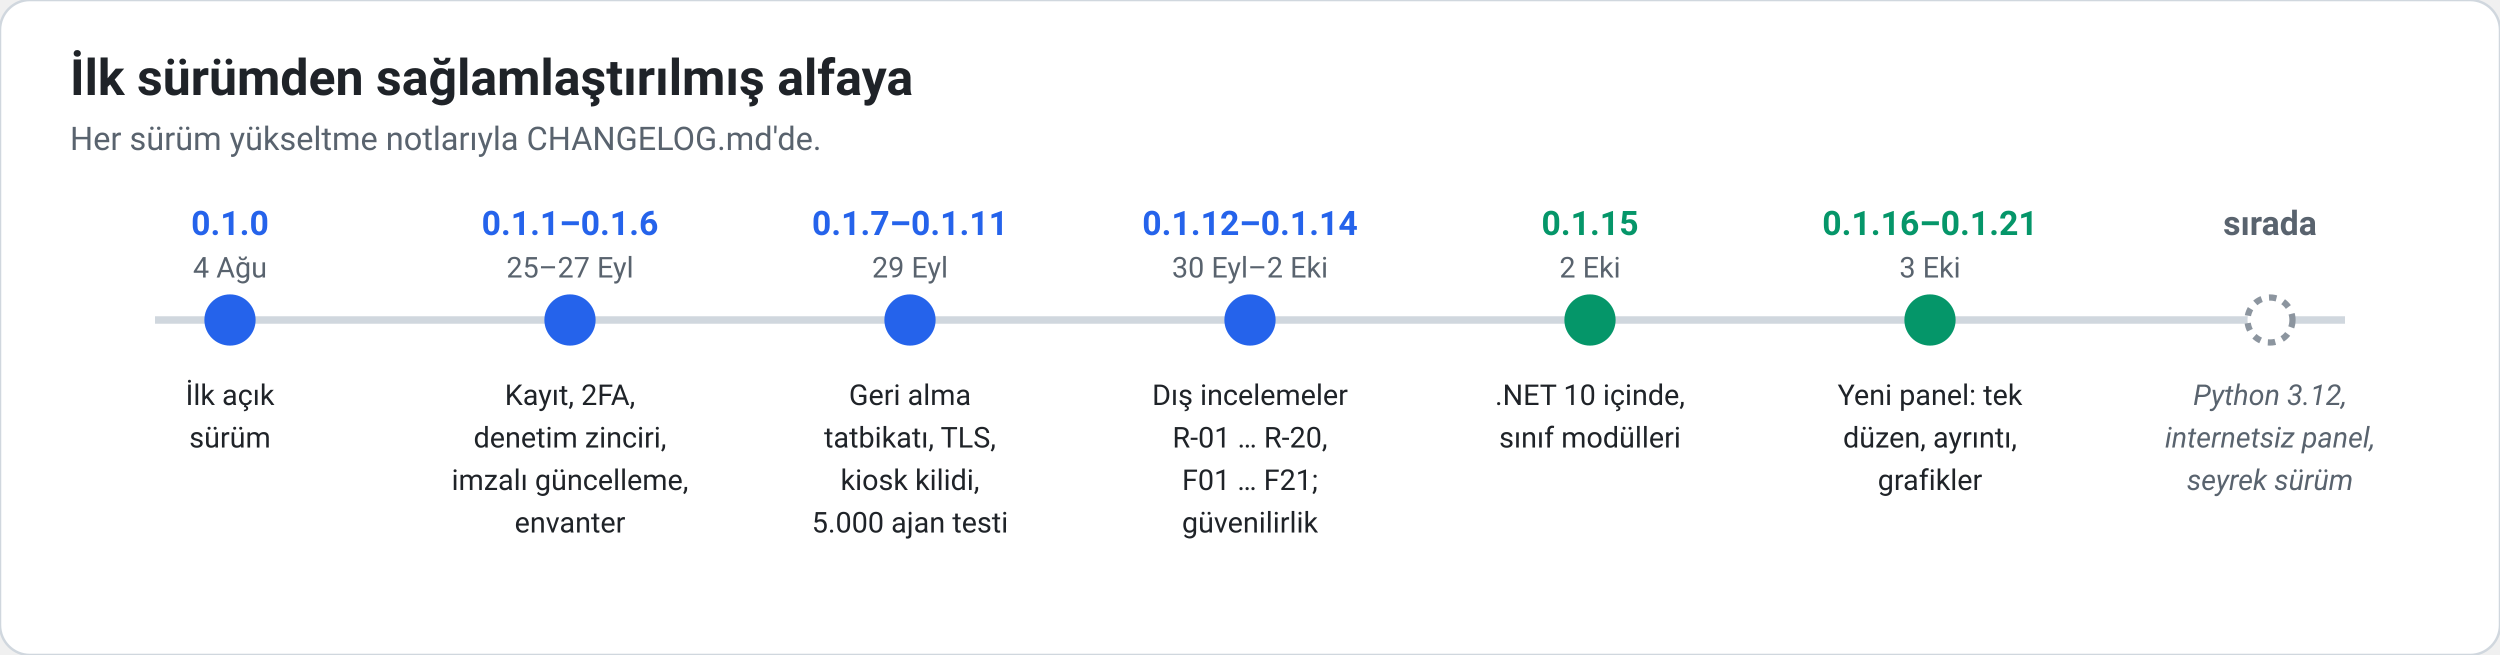
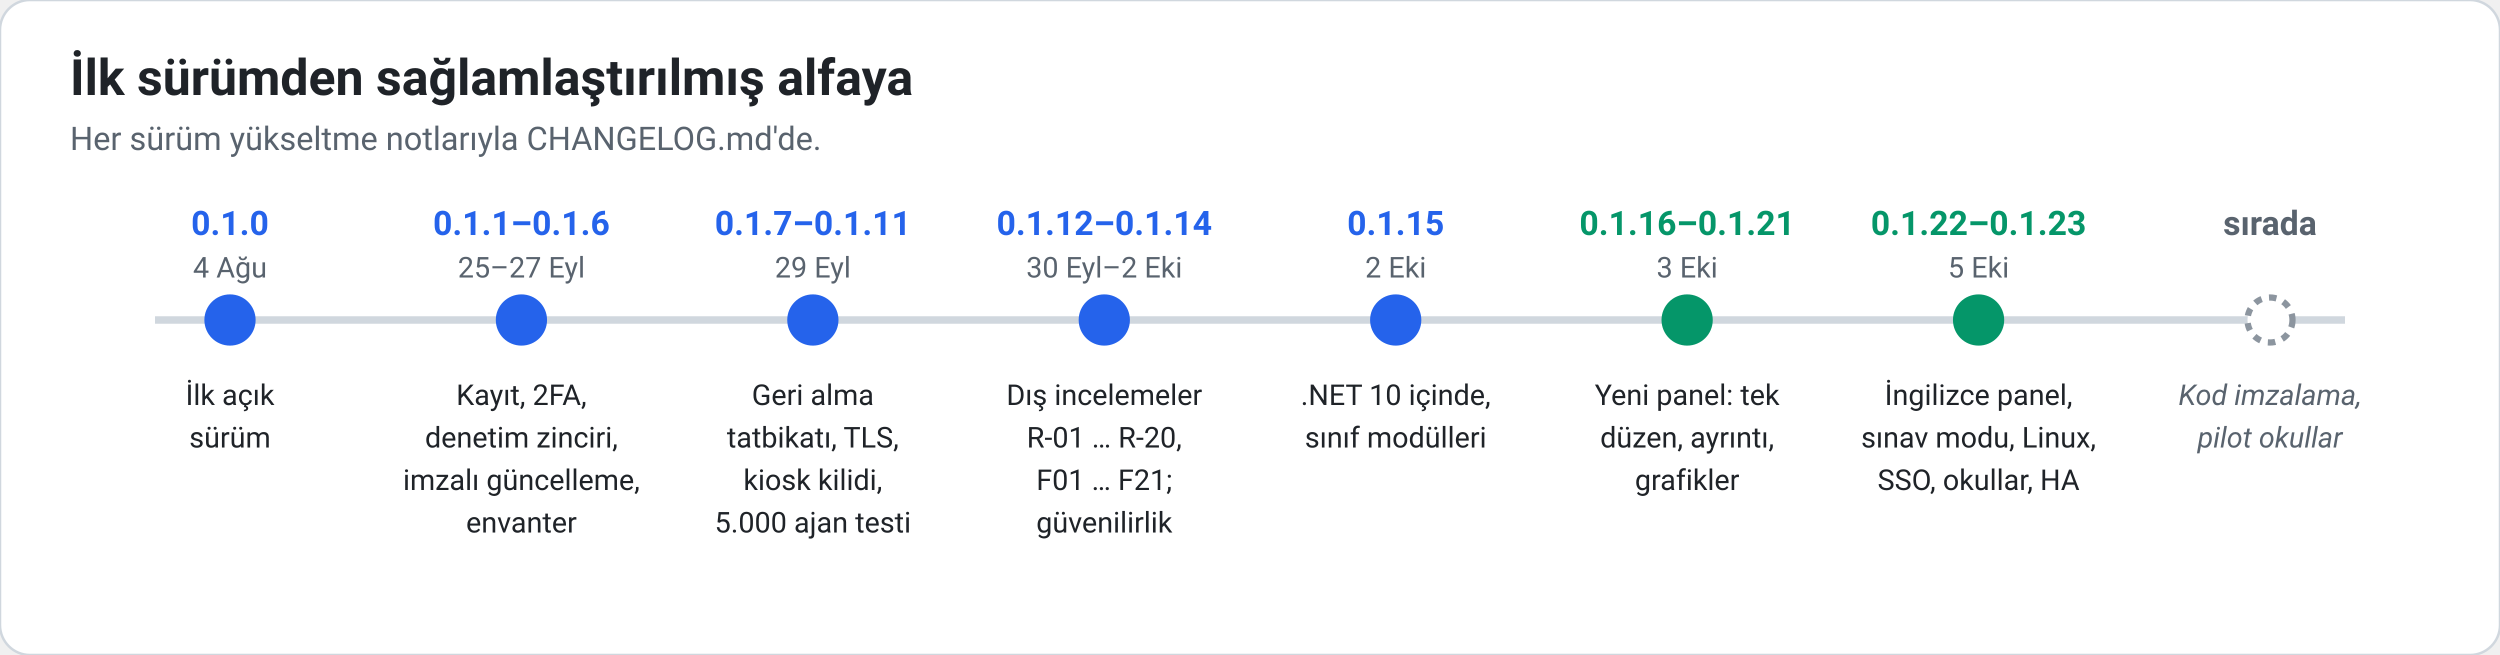
<svg xmlns="http://www.w3.org/2000/svg" viewBox="0 0 1000 262" width="1000" height="262" role="img" aria-label="İlk sürümden sağlamlaştırılmış alfaya">
  <defs>
    <marker id="arr-line" viewBox="0 0 10 10" refX="9" refY="5" markerWidth="7" markerHeight="7" orient="auto-start-reverse">
      <path d="M0,0 L10,5 L0,10 z" fill="#8c959f" />
    </marker>
    <marker id="arr-blue" viewBox="0 0 10 10" refX="9" refY="5" markerWidth="7" markerHeight="7" orient="auto-start-reverse">
      <path d="M0,0 L10,5 L0,10 z" fill="#2563eb" />
    </marker>
    <marker id="arr-green" viewBox="0 0 10 10" refX="9" refY="5" markerWidth="7" markerHeight="7" orient="auto-start-reverse">
      <path d="M0,0 L10,5 L0,10 z" fill="#059669" />
    </marker>
    <marker id="arr-violet" viewBox="0 0 10 10" refX="9" refY="5" markerWidth="7" markerHeight="7" orient="auto-start-reverse">
      <path d="M0,0 L10,5 L0,10 z" fill="#7c3aed" />
    </marker>
    <marker id="arr-amber" viewBox="0 0 10 10" refX="9" refY="5" markerWidth="7" markerHeight="7" orient="auto-start-reverse">
      <path d="M0,0 L10,5 L0,10 z" fill="#b45309" />
    </marker>
    <marker id="arr-red" viewBox="0 0 10 10" refX="9" refY="5" markerWidth="7" markerHeight="7" orient="auto-start-reverse">
      <path d="M0,0 L10,5 L0,10 z" fill="#dc2626" />
    </marker>
  </defs>
  <rect x="0" y="0" width="1000" height="262" rx="12" fill="#ffffff" stroke="#d0d7de" stroke-width="1" />
  <text x="28" y="38" font-family="-apple-system,BlinkMacSystemFont,Segoe UI,Roboto,Helvetica,Arial,sans-serif" font-size="20" font-weight="700" fill="#1f2328" text-anchor="start">İlk sürümden sağlamlaştırılmış alfaya</text>
  <text x="28" y="60" font-family="-apple-system,BlinkMacSystemFont,Segoe UI,Roboto,Helvetica,Arial,sans-serif" font-size="13" font-weight="400" fill="#59636e" text-anchor="start">Her sürüm yükseltme notlarıyla CHANGELOG.md'de.</text>
  <line x1="62" y1="128" x2="938" y2="128" stroke="#d0d7de" stroke-width="3" />
  <circle cx="92.0" cy="128" r="9" fill="#2563eb" stroke="#2563eb" stroke-width="2.5" />
  <text x="92.0" y="94" font-family="-apple-system,BlinkMacSystemFont,Segoe UI,Roboto,Helvetica,Arial,sans-serif" font-size="13.5" font-weight="700" fill="#2563eb" text-anchor="middle">0.1.0</text>
  <text x="92.0" y="111" font-family="-apple-system,BlinkMacSystemFont,Segoe UI,Roboto,Helvetica,Arial,sans-serif" font-size="11.5" font-weight="400" fill="#59636e" text-anchor="middle">4 Ağu</text>
  <text x="92.0" y="162" font-family="-apple-system,BlinkMacSystemFont,Segoe UI,Roboto,Helvetica,Arial,sans-serif" font-size="11.5" font-weight="400" fill="#1f2328" text-anchor="middle">İlk açık</text>
  <text x="92.0" y="179" font-family="-apple-system,BlinkMacSystemFont,Segoe UI,Roboto,Helvetica,Arial,sans-serif" font-size="11.5" font-weight="400" fill="#1f2328" text-anchor="middle">sürüm</text>
-   <circle cx="228.0" cy="128" r="9" fill="#2563eb" stroke="#2563eb" stroke-width="2.5" />
-   <text x="228.0" y="94" font-family="-apple-system,BlinkMacSystemFont,Segoe UI,Roboto,Helvetica,Arial,sans-serif" font-size="13.5" font-weight="700" fill="#2563eb" text-anchor="middle">0.1.1–0.1.6</text>
-   <text x="228.0" y="111" font-family="-apple-system,BlinkMacSystemFont,Segoe UI,Roboto,Helvetica,Arial,sans-serif" font-size="11.5" font-weight="400" fill="#59636e" text-anchor="middle">25–27 Eyl</text>
-   <text x="228.0" y="162" font-family="-apple-system,BlinkMacSystemFont,Segoe UI,Roboto,Helvetica,Arial,sans-serif" font-size="11.5" font-weight="400" fill="#1f2328" text-anchor="middle">Kayıt, 2FA,</text>
-   <text x="228.0" y="179" font-family="-apple-system,BlinkMacSystemFont,Segoe UI,Roboto,Helvetica,Arial,sans-serif" font-size="11.5" font-weight="400" fill="#1f2328" text-anchor="middle">denetim zinciri,</text>
-   <text x="228.0" y="196" font-family="-apple-system,BlinkMacSystemFont,Segoe UI,Roboto,Helvetica,Arial,sans-serif" font-size="11.5" font-weight="400" fill="#1f2328" text-anchor="middle">imzalı güncelleme,</text>
-   <text x="228.0" y="213" font-family="-apple-system,BlinkMacSystemFont,Segoe UI,Roboto,Helvetica,Arial,sans-serif" font-size="11.5" font-weight="400" fill="#1f2328" text-anchor="middle">envanter</text>
-   <circle cx="364.0" cy="128" r="9" fill="#2563eb" stroke="#2563eb" stroke-width="2.5" />
-   <text x="364.0" y="94" font-family="-apple-system,BlinkMacSystemFont,Segoe UI,Roboto,Helvetica,Arial,sans-serif" font-size="13.5" font-weight="700" fill="#2563eb" text-anchor="middle">0.1.7–0.1.11</text>
-   <text x="364.0" y="111" font-family="-apple-system,BlinkMacSystemFont,Segoe UI,Roboto,Helvetica,Arial,sans-serif" font-size="11.5" font-weight="400" fill="#59636e" text-anchor="middle">29 Eyl</text>
-   <text x="364.0" y="162" font-family="-apple-system,BlinkMacSystemFont,Segoe UI,Roboto,Helvetica,Arial,sans-serif" font-size="11.5" font-weight="400" fill="#1f2328" text-anchor="middle">Geri alma</text>
-   <text x="364.0" y="179" font-family="-apple-system,BlinkMacSystemFont,Segoe UI,Roboto,Helvetica,Arial,sans-serif" font-size="11.5" font-weight="400" fill="#1f2328" text-anchor="middle">tatbikatı, TLS,</text>
-   <text x="364.0" y="196" font-family="-apple-system,BlinkMacSystemFont,Segoe UI,Roboto,Helvetica,Arial,sans-serif" font-size="11.5" font-weight="400" fill="#1f2328" text-anchor="middle">kiosk kilidi,</text>
-   <text x="364.0" y="213" font-family="-apple-system,BlinkMacSystemFont,Segoe UI,Roboto,Helvetica,Arial,sans-serif" font-size="11.5" font-weight="400" fill="#1f2328" text-anchor="middle">5.000 ajan testi</text>
-   <circle cx="500.0" cy="128" r="9" fill="#2563eb" stroke="#2563eb" stroke-width="2.5" />
-   <text x="500.0" y="94" font-family="-apple-system,BlinkMacSystemFont,Segoe UI,Roboto,Helvetica,Arial,sans-serif" font-size="13.5" font-weight="700" fill="#2563eb" text-anchor="middle">0.1.12–0.1.14</text>
-   <text x="500.0" y="111" font-family="-apple-system,BlinkMacSystemFont,Segoe UI,Roboto,Helvetica,Arial,sans-serif" font-size="11.5" font-weight="400" fill="#59636e" text-anchor="middle">30 Eyl–2 Eki</text>
-   <text x="500.0" y="162" font-family="-apple-system,BlinkMacSystemFont,Segoe UI,Roboto,Helvetica,Arial,sans-serif" font-size="11.5" font-weight="400" fill="#1f2328" text-anchor="middle">Dış incelemeler</text>
-   <text x="500.0" y="179" font-family="-apple-system,BlinkMacSystemFont,Segoe UI,Roboto,Helvetica,Arial,sans-serif" font-size="11.5" font-weight="400" fill="#1f2328" text-anchor="middle">R-01 … R-20,</text>
-   <text x="500.0" y="196" font-family="-apple-system,BlinkMacSystemFont,Segoe UI,Roboto,Helvetica,Arial,sans-serif" font-size="11.5" font-weight="400" fill="#1f2328" text-anchor="middle">F01 … F21;</text>
-   <text x="500.0" y="213" font-family="-apple-system,BlinkMacSystemFont,Segoe UI,Roboto,Helvetica,Arial,sans-serif" font-size="11.5" font-weight="400" fill="#1f2328" text-anchor="middle">güvenilirlik</text>
-   <circle cx="636.0" cy="128" r="9" fill="#059669" stroke="#059669" stroke-width="2.5" />
-   <text x="636.0" y="94" font-family="-apple-system,BlinkMacSystemFont,Segoe UI,Roboto,Helvetica,Arial,sans-serif" font-size="13.5" font-weight="700" fill="#059669" text-anchor="middle">0.1.15</text>
-   <text x="636.0" y="111" font-family="-apple-system,BlinkMacSystemFont,Segoe UI,Roboto,Helvetica,Arial,sans-serif" font-size="11.5" font-weight="400" fill="#59636e" text-anchor="middle">2 Eki</text>
-   <text x="636.0" y="162" font-family="-apple-system,BlinkMacSystemFont,Segoe UI,Roboto,Helvetica,Arial,sans-serif" font-size="11.5" font-weight="400" fill="#1f2328" text-anchor="middle">.NET 10 içinde,</text>
-   <text x="636.0" y="179" font-family="-apple-system,BlinkMacSystemFont,Segoe UI,Roboto,Helvetica,Arial,sans-serif" font-size="11.5" font-weight="400" fill="#1f2328" text-anchor="middle">sınıf modülleri</text>
-   <circle cx="772.0" cy="128" r="9" fill="#059669" stroke="#059669" stroke-width="2.5" />
-   <text x="772.0" y="94" font-family="-apple-system,BlinkMacSystemFont,Segoe UI,Roboto,Helvetica,Arial,sans-serif" font-size="13.5" font-weight="700" fill="#059669" text-anchor="middle">0.1.16–0.1.21</text>
-   <text x="772.0" y="111" font-family="-apple-system,BlinkMacSystemFont,Segoe UI,Roboto,Helvetica,Arial,sans-serif" font-size="11.5" font-weight="400" fill="#59636e" text-anchor="middle">3 Eki</text>
-   <text x="772.0" y="162" font-family="-apple-system,BlinkMacSystemFont,Segoe UI,Roboto,Helvetica,Arial,sans-serif" font-size="11.5" font-weight="400" fill="#1f2328" text-anchor="middle">Yeni panel: tek</text>
-   <text x="772.0" y="179" font-family="-apple-system,BlinkMacSystemFont,Segoe UI,Roboto,Helvetica,Arial,sans-serif" font-size="11.5" font-weight="400" fill="#1f2328" text-anchor="middle">düzen, ayrıntı,</text>
-   <text x="772.0" y="196" font-family="-apple-system,BlinkMacSystemFont,Segoe UI,Roboto,Helvetica,Arial,sans-serif" font-size="11.5" font-weight="400" fill="#1f2328" text-anchor="middle">grafikler</text>
+   <circle cx="208.571" cy="128" r="9" fill="#2563eb" stroke="#2563eb" stroke-width="2.5" />
+   <text x="208.571" y="94" font-family="-apple-system,BlinkMacSystemFont,Segoe UI,Roboto,Helvetica,Arial,sans-serif" font-size="13.5" font-weight="700" fill="#2563eb" text-anchor="middle">0.1.1–0.1.6</text>
+   <text x="208.571" y="111" font-family="-apple-system,BlinkMacSystemFont,Segoe UI,Roboto,Helvetica,Arial,sans-serif" font-size="11.5" font-weight="400" fill="#59636e" text-anchor="middle">25–27 Eyl</text>
+   <text x="208.571" y="162" font-family="-apple-system,BlinkMacSystemFont,Segoe UI,Roboto,Helvetica,Arial,sans-serif" font-size="11.5" font-weight="400" fill="#1f2328" text-anchor="middle">Kayıt, 2FA,</text>
+   <text x="208.571" y="179" font-family="-apple-system,BlinkMacSystemFont,Segoe UI,Roboto,Helvetica,Arial,sans-serif" font-size="11.5" font-weight="400" fill="#1f2328" text-anchor="middle">denetim zinciri,</text>
+   <text x="208.571" y="196" font-family="-apple-system,BlinkMacSystemFont,Segoe UI,Roboto,Helvetica,Arial,sans-serif" font-size="11.5" font-weight="400" fill="#1f2328" text-anchor="middle">imzalı güncelleme,</text>
+   <text x="208.571" y="213" font-family="-apple-system,BlinkMacSystemFont,Segoe UI,Roboto,Helvetica,Arial,sans-serif" font-size="11.5" font-weight="400" fill="#1f2328" text-anchor="middle">envanter</text>
+   <circle cx="325.143" cy="128" r="9" fill="#2563eb" stroke="#2563eb" stroke-width="2.5" />
+   <text x="325.143" y="94" font-family="-apple-system,BlinkMacSystemFont,Segoe UI,Roboto,Helvetica,Arial,sans-serif" font-size="13.5" font-weight="700" fill="#2563eb" text-anchor="middle">0.1.7–0.1.11</text>
+   <text x="325.143" y="111" font-family="-apple-system,BlinkMacSystemFont,Segoe UI,Roboto,Helvetica,Arial,sans-serif" font-size="11.5" font-weight="400" fill="#59636e" text-anchor="middle">29 Eyl</text>
+   <text x="325.143" y="162" font-family="-apple-system,BlinkMacSystemFont,Segoe UI,Roboto,Helvetica,Arial,sans-serif" font-size="11.5" font-weight="400" fill="#1f2328" text-anchor="middle">Geri alma</text>
+   <text x="325.143" y="179" font-family="-apple-system,BlinkMacSystemFont,Segoe UI,Roboto,Helvetica,Arial,sans-serif" font-size="11.5" font-weight="400" fill="#1f2328" text-anchor="middle">tatbikatı, TLS,</text>
+   <text x="325.143" y="196" font-family="-apple-system,BlinkMacSystemFont,Segoe UI,Roboto,Helvetica,Arial,sans-serif" font-size="11.5" font-weight="400" fill="#1f2328" text-anchor="middle">kiosk kilidi,</text>
+   <text x="325.143" y="213" font-family="-apple-system,BlinkMacSystemFont,Segoe UI,Roboto,Helvetica,Arial,sans-serif" font-size="11.5" font-weight="400" fill="#1f2328" text-anchor="middle">5.000 ajan testi</text>
+   <circle cx="441.714" cy="128" r="9" fill="#2563eb" stroke="#2563eb" stroke-width="2.5" />
+   <text x="441.714" y="94" font-family="-apple-system,BlinkMacSystemFont,Segoe UI,Roboto,Helvetica,Arial,sans-serif" font-size="13.5" font-weight="700" fill="#2563eb" text-anchor="middle">0.1.12–0.1.14</text>
+   <text x="441.714" y="111" font-family="-apple-system,BlinkMacSystemFont,Segoe UI,Roboto,Helvetica,Arial,sans-serif" font-size="11.5" font-weight="400" fill="#59636e" text-anchor="middle">30 Eyl–2 Eki</text>
+   <text x="441.714" y="162" font-family="-apple-system,BlinkMacSystemFont,Segoe UI,Roboto,Helvetica,Arial,sans-serif" font-size="11.5" font-weight="400" fill="#1f2328" text-anchor="middle">Dış incelemeler</text>
+   <text x="441.714" y="179" font-family="-apple-system,BlinkMacSystemFont,Segoe UI,Roboto,Helvetica,Arial,sans-serif" font-size="11.5" font-weight="400" fill="#1f2328" text-anchor="middle">R-01 … R-20,</text>
+   <text x="441.714" y="196" font-family="-apple-system,BlinkMacSystemFont,Segoe UI,Roboto,Helvetica,Arial,sans-serif" font-size="11.5" font-weight="400" fill="#1f2328" text-anchor="middle">F01 … F21;</text>
+   <text x="441.714" y="213" font-family="-apple-system,BlinkMacSystemFont,Segoe UI,Roboto,Helvetica,Arial,sans-serif" font-size="11.5" font-weight="400" fill="#1f2328" text-anchor="middle">güvenilirlik</text>
+   <circle cx="558.286" cy="128" r="9" fill="#2563eb" stroke="#2563eb" stroke-width="2.5" />
+   <text x="558.286" y="94" font-family="-apple-system,BlinkMacSystemFont,Segoe UI,Roboto,Helvetica,Arial,sans-serif" font-size="13.5" font-weight="700" fill="#2563eb" text-anchor="middle">0.1.15</text>
+   <text x="558.286" y="111" font-family="-apple-system,BlinkMacSystemFont,Segoe UI,Roboto,Helvetica,Arial,sans-serif" font-size="11.5" font-weight="400" fill="#59636e" text-anchor="middle">2 Eki</text>
+   <text x="558.286" y="162" font-family="-apple-system,BlinkMacSystemFont,Segoe UI,Roboto,Helvetica,Arial,sans-serif" font-size="11.5" font-weight="400" fill="#1f2328" text-anchor="middle">.NET 10 içinde,</text>
+   <text x="558.286" y="179" font-family="-apple-system,BlinkMacSystemFont,Segoe UI,Roboto,Helvetica,Arial,sans-serif" font-size="11.5" font-weight="400" fill="#1f2328" text-anchor="middle">sınıf modülleri</text>
+   <circle cx="674.857" cy="128" r="9" fill="#059669" stroke="#059669" stroke-width="2.5" />
+   <text x="674.857" y="94" font-family="-apple-system,BlinkMacSystemFont,Segoe UI,Roboto,Helvetica,Arial,sans-serif" font-size="13.5" font-weight="700" fill="#059669" text-anchor="middle">0.1.16–0.1.21</text>
+   <text x="674.857" y="111" font-family="-apple-system,BlinkMacSystemFont,Segoe UI,Roboto,Helvetica,Arial,sans-serif" font-size="11.5" font-weight="400" fill="#59636e" text-anchor="middle">3 Eki</text>
+   <text x="674.857" y="162" font-family="-apple-system,BlinkMacSystemFont,Segoe UI,Roboto,Helvetica,Arial,sans-serif" font-size="11.5" font-weight="400" fill="#1f2328" text-anchor="middle">Yeni panel: tek</text>
+   <text x="674.857" y="179" font-family="-apple-system,BlinkMacSystemFont,Segoe UI,Roboto,Helvetica,Arial,sans-serif" font-size="11.5" font-weight="400" fill="#1f2328" text-anchor="middle">düzen, ayrıntı,</text>
+   <text x="674.857" y="196" font-family="-apple-system,BlinkMacSystemFont,Segoe UI,Roboto,Helvetica,Arial,sans-serif" font-size="11.5" font-weight="400" fill="#1f2328" text-anchor="middle">grafikler</text>
+   <circle cx="791.429" cy="128" r="9" fill="#059669" stroke="#059669" stroke-width="2.5" />
+   <text x="791.429" y="94" font-family="-apple-system,BlinkMacSystemFont,Segoe UI,Roboto,Helvetica,Arial,sans-serif" font-size="13.5" font-weight="700" fill="#059669" text-anchor="middle">0.1.22–0.1.23</text>
+   <text x="791.429" y="111" font-family="-apple-system,BlinkMacSystemFont,Segoe UI,Roboto,Helvetica,Arial,sans-serif" font-size="11.5" font-weight="400" fill="#59636e" text-anchor="middle">5 Eki</text>
+   <text x="791.429" y="162" font-family="-apple-system,BlinkMacSystemFont,Segoe UI,Roboto,Helvetica,Arial,sans-serif" font-size="11.5" font-weight="400" fill="#1f2328" text-anchor="middle">İngilizce panel,</text>
+   <text x="791.429" y="179" font-family="-apple-system,BlinkMacSystemFont,Segoe UI,Roboto,Helvetica,Arial,sans-serif" font-size="11.5" font-weight="400" fill="#1f2328" text-anchor="middle">sınav modu, Linux,</text>
+   <text x="791.429" y="196" font-family="-apple-system,BlinkMacSystemFont,Segoe UI,Roboto,Helvetica,Arial,sans-serif" font-size="11.5" font-weight="400" fill="#1f2328" text-anchor="middle">SSO, okullar, HA</text>
  <circle cx="908.0" cy="128" r="9" fill="#ffffff" stroke="#8c959f" stroke-width="2.5" stroke-dasharray="3 3" />
  <text x="908.0" y="94" font-family="-apple-system,BlinkMacSystemFont,Segoe UI,Roboto,Helvetica,Arial,sans-serif" font-size="13.5" font-weight="700" fill="#59636e" text-anchor="middle">sırada</text>
  <text x="908.0" y="111" font-family="-apple-system,BlinkMacSystemFont,Segoe UI,Roboto,Helvetica,Arial,sans-serif" font-size="11.5" font-weight="400" fill="#59636e" text-anchor="middle" />
-   <text x="908.0" y="162" font-family="-apple-system,BlinkMacSystemFont,Segoe UI,Roboto,Helvetica,Arial,sans-serif" font-size="11.5" font-weight="400" fill="#59636e" text-anchor="middle" font-style="italic">Python 3.12,</text>
-   <text x="908.0" y="179" font-family="-apple-system,BlinkMacSystemFont,Segoe UI,Roboto,Helvetica,Arial,sans-serif" font-size="11.5" font-weight="400" fill="#59636e" text-anchor="middle" font-style="italic">internetsiz panel,</text>
-   <text x="908.0" y="196" font-family="-apple-system,BlinkMacSystemFont,Segoe UI,Roboto,Helvetica,Arial,sans-serif" font-size="11.5" font-weight="400" fill="#59636e" text-anchor="middle" font-style="italic">seyrek sürüm</text>
+   <text x="908.0" y="162" font-family="-apple-system,BlinkMacSystemFont,Segoe UI,Roboto,Helvetica,Arial,sans-serif" font-size="11.5" font-weight="400" fill="#59636e" text-anchor="middle" font-style="italic">Kod imzalama,</text>
+   <text x="908.0" y="179" font-family="-apple-system,BlinkMacSystemFont,Segoe UI,Roboto,Helvetica,Arial,sans-serif" font-size="11.5" font-weight="400" fill="#59636e" text-anchor="middle" font-style="italic">pilot okullar</text>
</svg>
